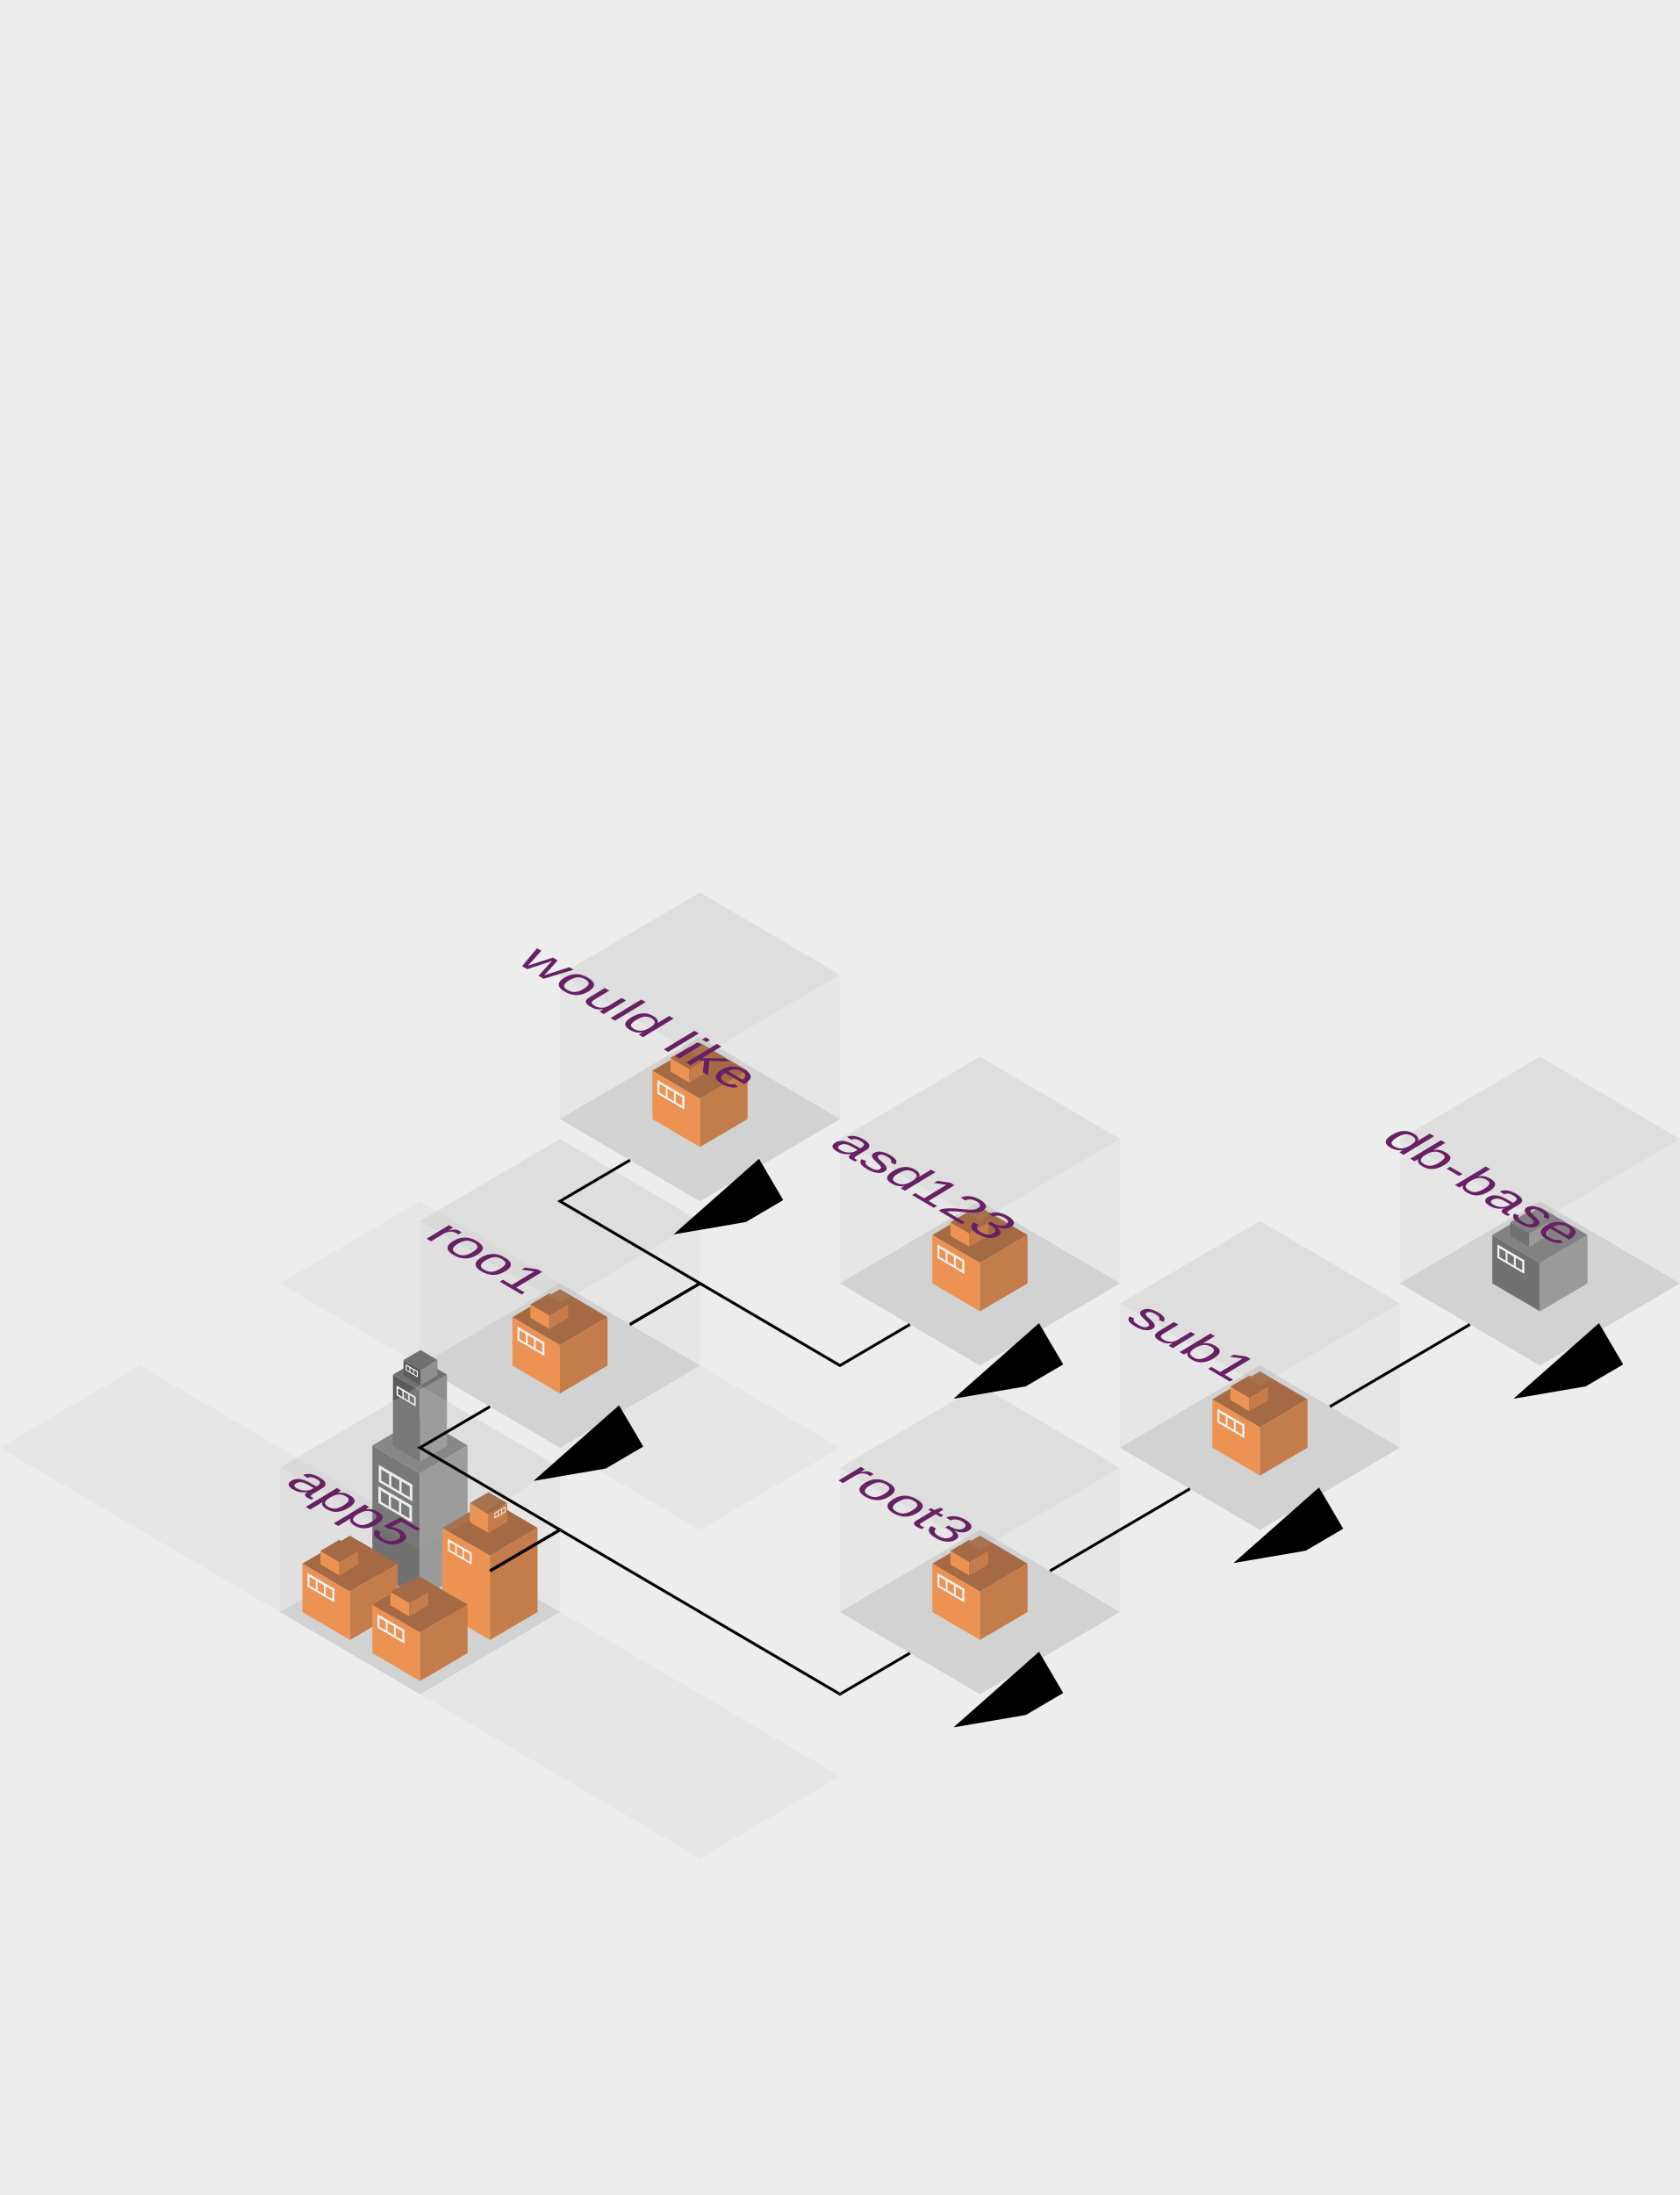
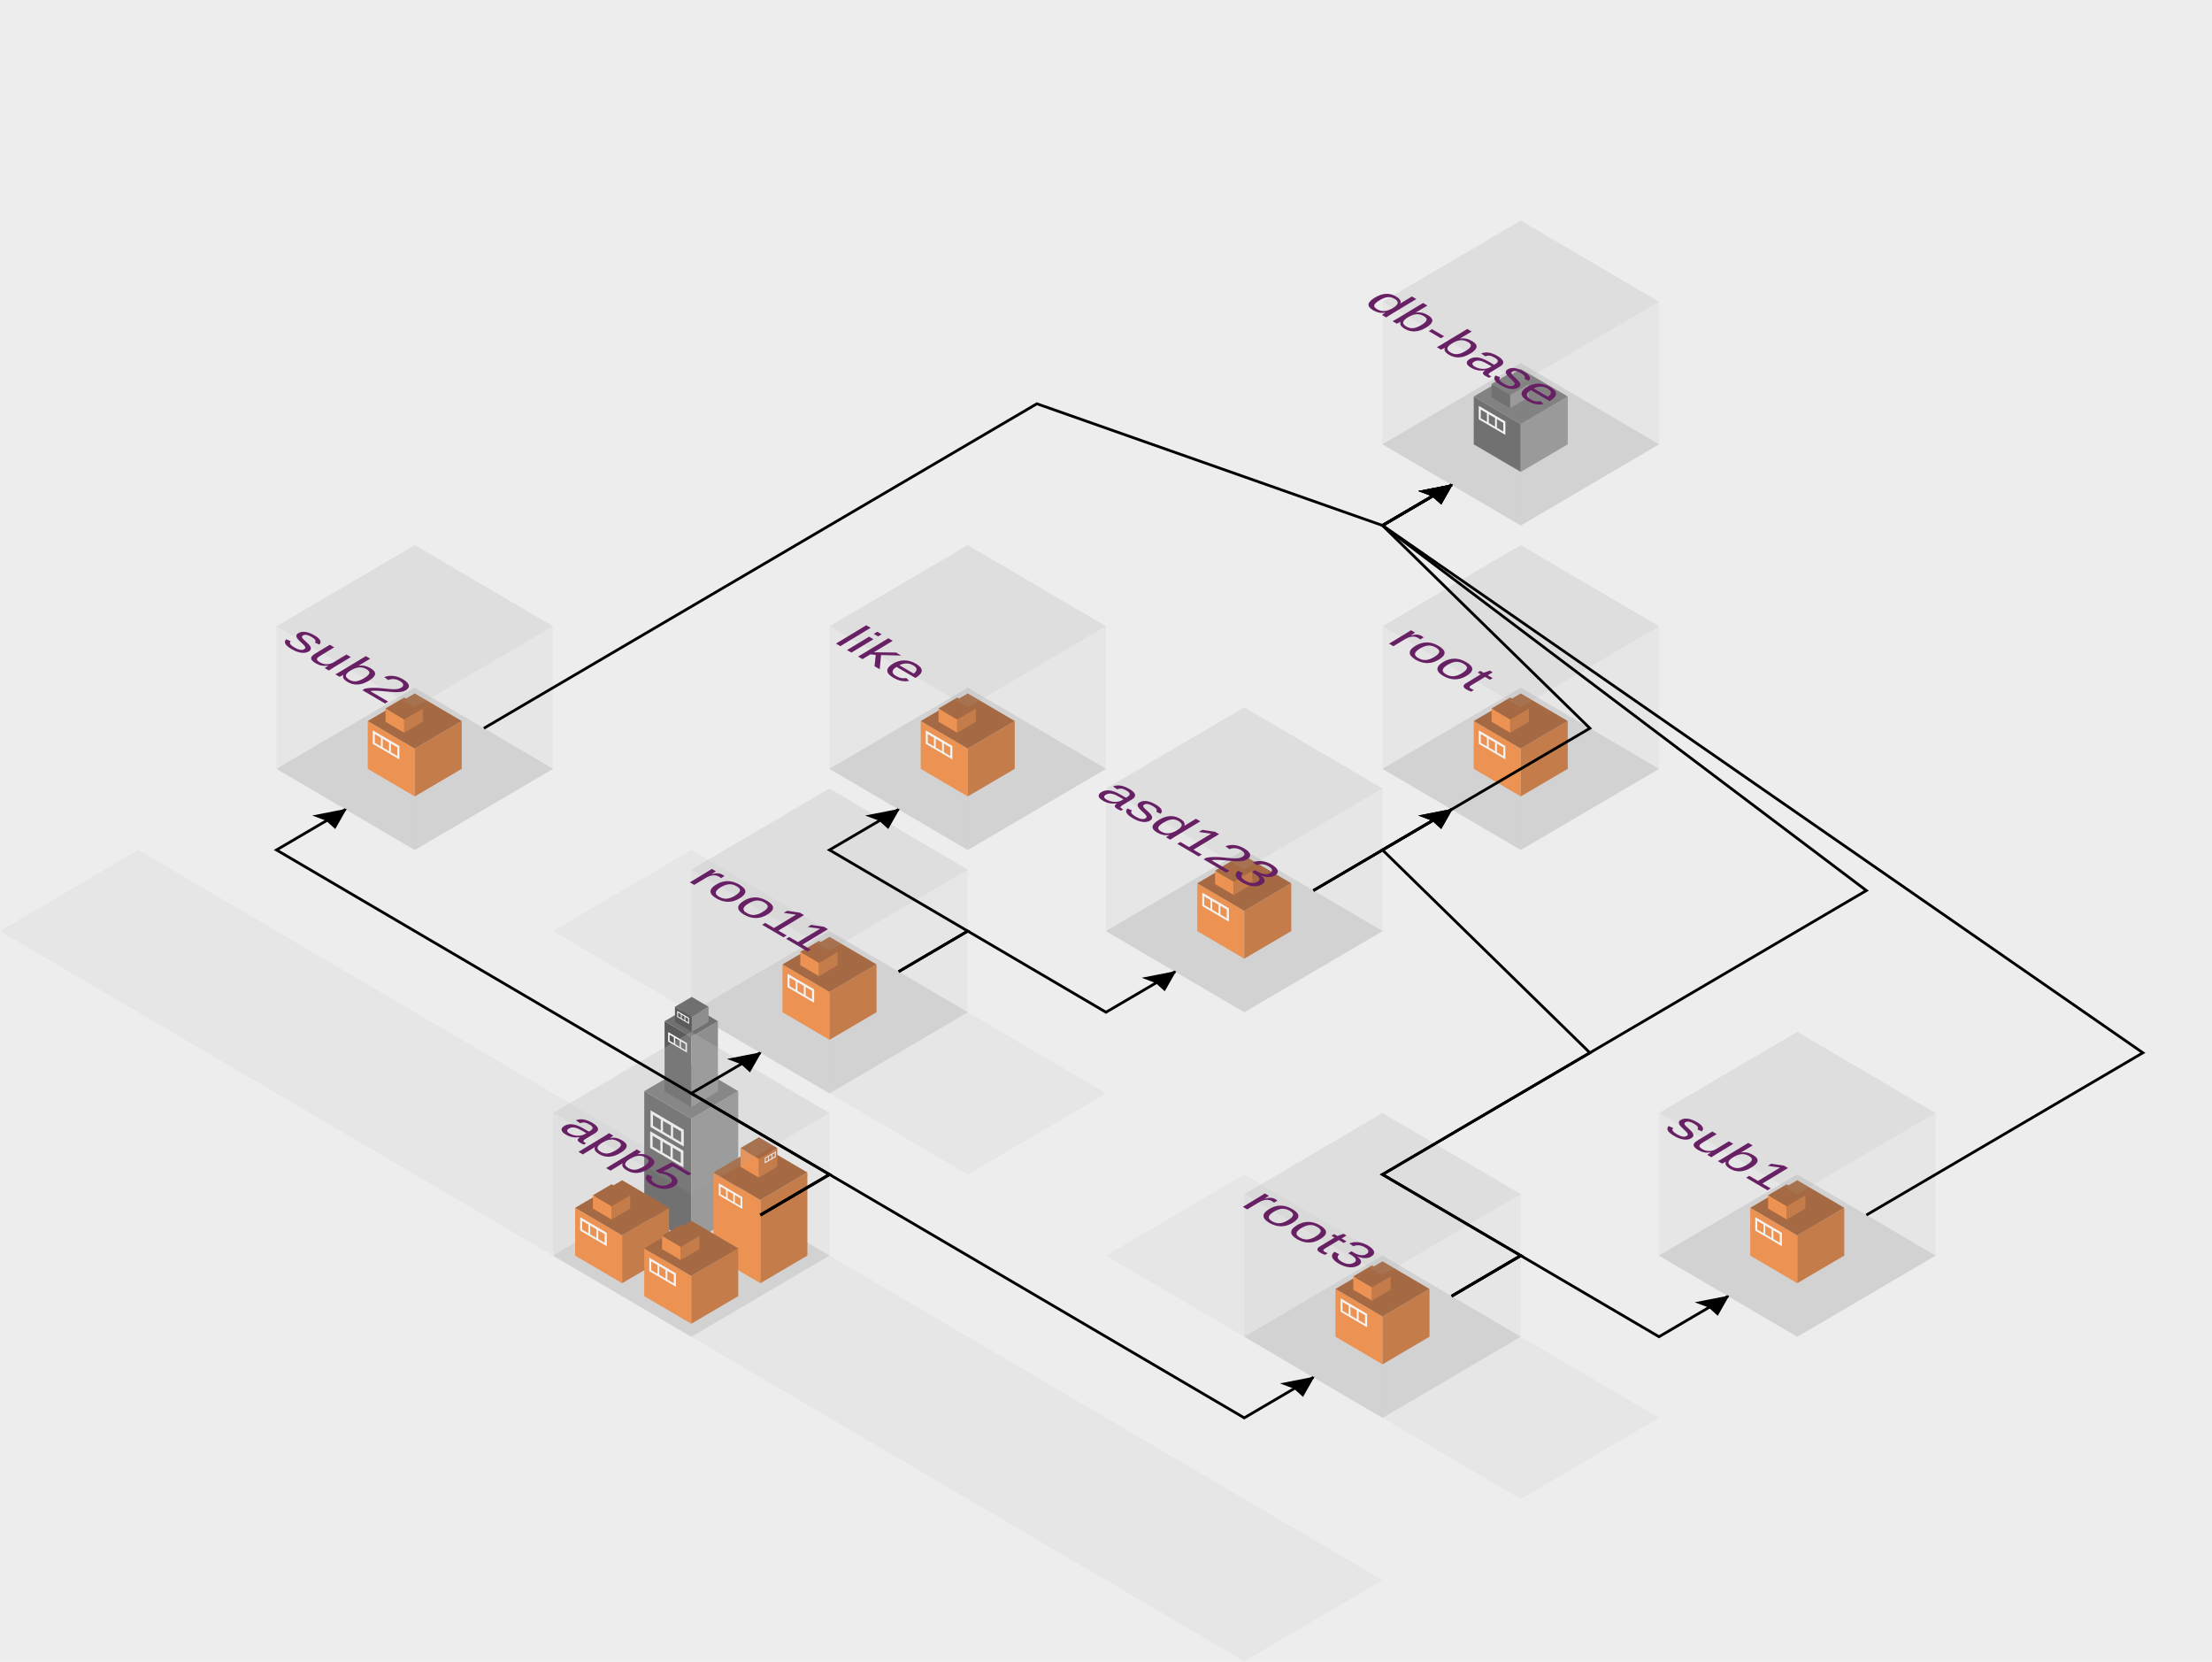
- <svg xmlns="http://www.w3.org/2000/svg" xmlns:xlink="http://www.w3.org/1999/xlink" baseProfile="full" height="783.75" version="1.1" width="600.0">
+ <svg xmlns="http://www.w3.org/2000/svg" xmlns:xlink="http://www.w3.org/1999/xlink" baseProfile="full" height="600.688" version="1.1" width="800.0">
  <defs>
    <filter id="brightness">
      <feComponentTransfer in="SourceGraphic">
        <feFuncR slope="0.6" type="linear" />
        <feFuncG slope="0.6" type="linear" />
        <feFuncB slope="0.6" type="linear" />
      </feComponentTransfer>
    </filter>
    <filter id="darker">
      <feComponentTransfer in="SourceGraphic">
        <feFuncR slope="0.4" type="linear" />
        <feFuncG slope="0.4" type="linear" />
        <feFuncB slope="0.4" type="linear" />
      </feComponentTransfer>
    </filter>
-     <marker id="arrow" markerHeight="40" markerUnits="strokeWidth" markerWidth="40" orient="auto" refX="0" refY="0">
-       <polyline fill="#000" points="0,30.75 157.21,0 104.81,92.25 63.79,54.82 0,30.75" />
+     <marker id="arrow" markerHeight="12.5" markerUnits="strokeWidth" markerWidth="12.5" refX="152" refY="3" viewBox="0,0,157.21,92.25">
+       <polyline fill="#000" points="0,30.75 157.21,0 104.81,92.25 63.79,54.82" />
    </marker>
    <symbol id="grid.base" preserveAspectRatio="xMidYMax meet" viewBox="0,0,266.4,156.32">
      <polygon fill="#bababa" points="133.2,0 0,78.16 133.2,156.32 266.4,78.16" />
    </symbol>
    <style type="text/css">.dark{fill: currentColor;}.darker{filter: url(#brightness)}.2darker{filter: url(#darker)}text{font-family:Arial, Helvetica, sans-serif; fill: #672064;}.white{fill:#fff;}</style>
    <symbol id="default" preserveAspectRatio="xMidYMax meet" viewBox="0,0,266.4,291.76">
      <polygon class="dark" points="133.2,291.76 0,213.6 0,78.16 133.2,156.32" />
      <polygon class="light" points="133.2,291.76 266.4,213.6 266.4,78.16 133.2,156.32" />
      <polygon class="darker" points="133.2,0 0,78.16 133.2,156.32 266.4,78.16" />
      <polygon class="dark" points="103.31,111.32 50.51,80.33 50.5,42.49 103.31,73.48" />
      <polygon class="light" points="103.31,111.32 156.12,80.33 156.12,42.49 103.31,73.48" />
      <polygon class="darker" points="103.31,11.51 50.5,42.49 103.31,73.48 156.12,42.49" />
      <path class="white" d="M14.24,142.62l75.41,44.22V148.9L14.24,104.65ZM65.56,142l18.16,10.65v24.69L65.56,166.65Zm-23-13.52L60.42,139v24.68L42.53,153.14ZM19.85,115.1l17.61,10.38v24.68L19.85,139.82Z" />
    </symbol>
    <style type="text/css">.premise{color: #5b5b5b;fill: #8e8e8e;}</style>
    <symbol id="boundaries_box.front" preserveAspectRatio="xMidYMax meet" viewBox="0,0,265.58,292.78">
      <polygon fill="#bababa" fill-opacity="0.3" points="132.79,0 0,77.92 132.79,155.84 265.58,77.92 132.79,0" />
      <polygon fill="#ccc" fill-opacity="0.2" points="132.79,155.84 132.79,292.78 0,214.86 0,77.92 132.79,155.84" />
      <polygon fill="#ccc" fill-opacity="0.2" points="265.58,77.92 265.58,214.86 132.79,292.78 132.79,155.84 265.58,77.92" />
    </symbol>
    <symbol id="application.medium" preserveAspectRatio="xMidYMax meet" viewBox="0,0,266.4,291.76">
      <polygon class="dark" points="133.2,291.76 0,213.6 0,78.16 133.2,156.32" />
      <polygon class="light" points="133.2,291.76 266.4,213.6 266.4,78.16 133.2,156.32" />
      <polygon class="darker" points="133.2,0 0,78.16 133.2,156.32 266.4,78.16" />
      <polygon class="dark" points="103.31,111.32 50.51,80.33 50.5,42.49 103.31,73.48" />
      <polygon class="light" points="103.31,111.32 156.12,80.33 156.12,42.49 103.31,73.48" />
      <polygon class="darker" points="103.31,11.51 50.5,42.49 103.31,73.48 156.12,42.49" />
      <path class="white" d="M14.24,142.62l75.41,44.22V148.9L14.24,104.65ZM65.56,142l18.16,10.65v24.69L65.56,166.65Zm-23-13.52L60.42,139v24.68L42.53,153.14ZM19.85,115.1l17.61,10.38v24.68L19.85,139.82Z" />
    </symbol>
    <style type="text/css">.aws{color: #f58536;fill: #c4692c;}</style>
    <symbol id="application.8xlarge" preserveAspectRatio="xMidYMax meet" viewBox="0,0,266.4,696.19">
      <polygon class="dark" points="133.2,696.18 0,618.02 0,267.02 133.2,345.19" />
      <polygon class="light" points="133.2,696.18 266.4,618.02 266.4,267.02 133.2,345.19" />
      <polygon class="darker" points="133.2,188.87 0,267.02 133.2,345.19 266.4,267.02" />
      <polygon class="dark" points="133.2,312.39 57.61,268.03 57.61,68.83 133.2,113.19" />
      <polygon class="light" points="133.2,312.39 208.79,268.03 208.79,68.83 133.2,113.19" />
      <polygon class="darker" points="133.2,24.48 57.61,68.83 133.2,113.19 208.79,68.83" />
      <polygon class="dark" points="134.63,98.78 87.01,70.84 87.01,27.94 134.63,55.88" />
      <polygon class="light" points="134.63,98.78 182.24,70.84 182.24,27.94 134.63,55.88" />
      <polygon class="darker" points="134.63,0 87.01,27.94 134.63,55.88 182.24,27.94" />
      <path class="white" d="M16.8,427.93,111,483.13V435.77L16.8,380.53Zm64.07-.82,22.68,13.3v30.82l-22.68-13.3ZM52.12,410.24l22.33,13.1v30.82l-22.33-13.1ZM23.81,393.57l22,12.95v30.82l-22-12.91Z" />
      <path class="white" d="M17.8,368.68,112,423.88V376.52L17.8,321.27Zm64.08-.83,22.67,13.31V412L81.88,398.67ZM53.12,351l22.33,13.1V394.9L53.12,381.8ZM24.81,334.32l22,12.95v30.82l-22-12.91Z" />
      <path class="white" d="M67.71,126.52l53.43,31.33V131L67.71,99.62Zm36.36-.47,12.87,7.55v17.49l-12.87-7.55Zm-16.31-9.57,12.67,7.43v17.5L87.76,134ZM71.69,107l12.47,7.35v17.49l-12.47-7.33Z" />
      <path class="white" d="M93.37,56.78,127,76.51V59.58L93.37,39.83Zm22.91-.3,8.1,4.76v11l-8.1-4.75Zm-10.28-6,8,4.68v11l-8-4.68Zm-10.12-6,7.86,4.63v11l-7.86-4.62Z" />
    </symbol>
    <symbol id="application.large" preserveAspectRatio="xMidYMax meet" viewBox="0,0,266.4,413.53">
      <polygon class="dark" points="133.2,413.53 0,335.37 0,99.92 133.2,178.08" />
      <polygon class="light" points="133.2,413.53 266.4,335.37 266.4,99.92 133.2,178.08" />
      <polygon class="darker" points="133.2,21.76 0,99.92 133.2,178.08 266.4,99.92" />
      <polygon class="dark" points="129.04,114.34 76.84,83.71 76.84,30.63 129.04,61.26" />
      <polygon class="light" points="129.04,114.34 181.25,83.71 181.25,30.63 129.04,61.26" />
      <polygon class="darker" points="129.04,0 76.84,30.63 129.04,61.26 181.25,30.63" />
      <path class="white" d="M15.42,164.09l66.66,39.09V169.64L15.42,130.52Zm45.37-.58,16.05,9.42v21.82l-16.05-9.42ZM40.43,151.56l15.81,9.28v21.82l-15.81-9.28Zm-20-11.8L36,148.93v21.82l-15.57-9.14Z" />
      <path class="white" d="M145.8,58.39l30.94-18.14V55.81L145.8,74Zm21.06.27,7.45-4.37V44.16l-7.45,4.37Zm-9.45,5.55,7.34-4.31V49.77l-7.34,4.31Zm-9.3,5.47,7.22-4.25V55.3l-7.22,4.24Z" />
    </symbol>
  </defs>
-   <rect fill="#ededed" height="783.75" width="600.0" x="0" y="0" />
-   <polyline fill="#ccc" fill-opacity="0.2" points="500.0,458.246 550.0,428.911 600.0,458.246 550.0,487.58" />
-   <use class="default" fill-opacity="0.4" height="190.0" width="100" x="500.0" xlink:href="#grid.base" y="297.58" />
-   <use class="premise" height="95.0" width="34.0" x="533.0" xlink:href="#default" y="373.219" />
-   <use class="default" height="190.0" width="100" x="500.0" xlink:href="#boundaries_box.front" y="297.58" />
-   <text font-size="18.0" transform="translate(500.0, 297.5803) skewY(30.404) skewX(-40.0) translate(-411.86, -183.5803)" x="500.0" y="297.58">db-base</text>
-   <polyline fill="#ccc" fill-opacity="0.2" points="200.0,399.576 250.0,370.241 300.0,399.576 250.0,428.911" />
-   <use class="default" fill-opacity="0.4" height="190.0" width="100" x="200.0" xlink:href="#grid.base" y="238.911" />
-   <use class="aws" height="95.0" width="34.0" x="233.0" xlink:href="#application.medium" y="314.55" />
-   <use class="default" height="190.0" width="100" x="200.0" xlink:href="#boundaries_box.front" y="238.911" />
-   <text font-size="18.0" transform="translate(200.0, 238.9107) skewY(30.404) skewX(-40.0) translate(-120.5, -124.9107)" x="200.0" y="238.911">would like</text>
-   <polyline fill="#ccc" fill-opacity="0.2" points="300.0,458.246 350.0,428.911 400.0,458.246 350.0,487.58" />
-   <use class="default" fill-opacity="0.4" height="190.0" width="100" x="300.0" xlink:href="#grid.base" y="297.58" />
-   <use class="aws" height="95.0" width="34.0" x="333.0" xlink:href="#application.medium" y="373.219" />
-   <use class="default" height="190.0" width="100" x="300.0" xlink:href="#boundaries_box.front" y="297.58" />
-   <text font-size="18.0" transform="translate(300.0, 297.5803) skewY(30.404) skewX(-40.0) translate(-208.98, -183.5803)" x="300.0" y="297.58">asd123</text>
-   <polyline fill="#ccc" fill-opacity="0.2" points="400.0,516.915 450.0,487.58 500.0,516.915 450.0,546.25" />
-   <use class="default" fill-opacity="0.4" height="190.0" width="100" x="400.0" xlink:href="#grid.base" y="356.25" />
-   <use class="aws" height="95.0" width="34.0" x="433.0" xlink:href="#application.medium" y="431.889" />
-   <use class="default" height="190.0" width="100" x="400.0" xlink:href="#boundaries_box.front" y="356.25" />
-   <text font-size="18.0" transform="translate(400.0, 356.25) skewY(30.404) skewX(-40.0) translate(-303.22, -242.25)" x="400.0" y="356.25">sub1</text>
-   <polyline fill="#ccc" fill-opacity="0.2" points="100.0,458.246 150.0,428.911 300.0,516.915 250.0,546.25" />
-   <use class="default" fill-opacity="0.4" height="190.0" width="100" x="150.0" xlink:href="#grid.base" y="326.915" />
-   <use class="aws" height="95.0" width="34.0" x="183.0" xlink:href="#application.medium" y="402.554" />
-   <use class="default" height="190.0" width="100" x="150.0" xlink:href="#boundaries_box.front" y="326.915" />
-   <text font-size="18.0" transform="translate(150.0, 326.9152) skewY(30.404) skewX(-40.0) translate(-53.22, -212.9152)" x="150.0" y="326.915">roo1</text>
-   <polyline fill="#ccc" fill-opacity="0.2" points="300.0,575.585 350.0,546.25 400.0,575.585 350.0,604.92" />
-   <use class="default" fill-opacity="0.4" height="190.0" width="100" x="300.0" xlink:href="#grid.base" y="414.92" />
-   <use class="aws" height="95.0" width="34.0" x="333.0" xlink:href="#application.medium" y="490.559" />
-   <use class="default" height="190.0" width="100" x="300.0" xlink:href="#boundaries_box.front" y="414.92" />
-   <text font-size="18.0" transform="translate(300.0, 414.9197) skewY(30.404) skewX(-40.0) translate(-206.1, -300.9197)" x="300.0" y="414.92">root3</text>
-   <polyline fill="#ccc" fill-opacity="0.2" points="0.0,516.915 50.0,487.58 300.0,634.254 250.0,663.589" />
-   <use class="default" fill-opacity="0.4" height="190.0" width="100" x="100.0" xlink:href="#grid.base" y="414.92" />
-   <use class="premise" height="95.0" width="34.0" x="133.0" xlink:href="#application.8xlarge" y="475.891" />
-   <use class="aws" height="95.0" width="34.0" x="158.0" xlink:href="#application.large" y="490.559" />
-   <use class="aws" height="95.0" width="34.0" x="108.0" xlink:href="#application.medium" y="490.559" />
-   <use class="aws" height="95.0" width="34.0" x="133.0" xlink:href="#application.medium" y="505.226" />
-   <use class="default" height="190.0" width="100" x="100.0" xlink:href="#boundaries_box.front" y="414.92" />
-   <text font-size="18.0" transform="translate(100.0, 414.9197) skewY(30.404) skewX(-40.0) translate(-3.22, -300.9197)" x="100.0" y="414.92">app5</text>
-   <path d="M175.0 560.917 200.0 546.25 150.0 516.915 175.0 502.248" fill="none" marker-end="url(#arrow)" stroke="black" stroke-width="1" />
-   <path d="M175.0 560.917 200.0 546.25 300.0 604.92 325.0 590.252" fill="none" marker-end="url(#arrow)" stroke="black" stroke-width="1" />
-   <path d="M375.0 560.917 400.0 546.25 400.0 546.25 425.0 531.583" fill="none" marker-end="url(#arrow)" stroke="black" stroke-width="1" />
-   <path d="M475.0 502.248 500.0 487.58 500.0 487.58 525.0 472.913" fill="none" marker-end="url(#arrow)" stroke="black" stroke-width="1" />
-   <path d="M225.0 472.913 250.0 458.246 200.0 428.911 225.0 414.243" fill="none" marker-end="url(#arrow)" stroke="black" stroke-width="1" />
-   <path d="M225.0 472.913 250.0 458.246 300.0 487.58 325.0 472.913" fill="none" marker-end="url(#arrow)" stroke="black" stroke-width="1" />
+   <rect fill="#ededed" height="600.688" width="800.0" x="0" y="0" />
+   <polyline fill="#ccc" fill-opacity="0.2" points="500.0,160.665 550.0,131.33 600.0,160.665 550.0,190.0" />
+   <use class="default" fill-opacity="0.4" height="190.0" width="100" x="500.0" xlink:href="#grid.base" y="0.0" />
+   <use class="premise" height="95.0" width="34.0" x="533.0" xlink:href="#default" y="75.639" />
+   <use class="default" height="190.0" width="100" x="500.0" xlink:href="#boundaries_box.front" y="0.0" />
+   <text font-size="18.0" transform="translate(500.0, 0.0) skewY(30.404) skewX(-40.0) translate(-411.86, 114.0)" x="500.0" y="0.0">db-base</text>
+   <polyline fill="#ccc" fill-opacity="0.2" points="500.0,278.004 550.0,248.67 600.0,278.004 550.0,307.339" />
+   <use class="default" fill-opacity="0.4" height="190.0" width="100" x="500.0" xlink:href="#grid.base" y="117.339" />
+   <use class="aws" height="95.0" width="34.0" x="533.0" xlink:href="#application.medium" y="192.978" />
+   <use class="default" height="190.0" width="100" x="500.0" xlink:href="#boundaries_box.front" y="117.339" />
+   <text font-size="18.0" transform="translate(500.0, 117.3393) skewY(30.404) skewX(-40.0) translate(-403.22, -3.339303)" x="500.0" y="117.339">root</text>
+   <polyline fill="#ccc" fill-opacity="0.2" points="300.0,278.004 350.0,248.67 400.0,278.004 350.0,307.339" />
+   <use class="default" fill-opacity="0.4" height="190.0" width="100" x="300.0" xlink:href="#grid.base" y="117.339" />
+   <use class="aws" height="95.0" width="34.0" x="333.0" xlink:href="#application.medium" y="192.978" />
+   <use class="default" height="190.0" width="100" x="300.0" xlink:href="#boundaries_box.front" y="117.339" />
+   <text font-size="18.0" transform="translate(300.0, 117.3393) skewY(30.404) skewX(-40.0) translate(-203.22, -3.339303)" x="300.0" y="117.339">like</text>
+   <polyline fill="#ccc" fill-opacity="0.2" points="400.0,336.674 450.0,307.339 500.0,336.674 450.0,366.009" />
+   <use class="default" fill-opacity="0.4" height="190.0" width="100" x="400.0" xlink:href="#grid.base" y="176.009" />
+   <use class="aws" height="95.0" width="34.0" x="433.0" xlink:href="#application.medium" y="251.648" />
+   <use class="default" height="190.0" width="100" x="400.0" xlink:href="#boundaries_box.front" y="176.009" />
+   <text font-size="18.0" transform="translate(400.0, 176.009) skewY(30.404) skewX(-40.0) translate(-308.98, -62.00895)" x="400.0" y="176.009">asd123</text>
+   <polyline fill="#ccc" fill-opacity="0.2" points="600.0,454.013 650.0,424.679 700.0,454.013 650.0,483.348" />
+   <use class="default" fill-opacity="0.4" height="190.0" width="100" x="600.0" xlink:href="#grid.base" y="293.348" />
+   <use class="aws" height="95.0" width="34.0" x="633.0" xlink:href="#application.medium" y="368.987" />
+   <use class="default" height="190.0" width="100" x="600.0" xlink:href="#boundaries_box.front" y="293.348" />
+   <text font-size="18.0" transform="translate(600.0, 293.3483) skewY(30.404) skewX(-40.0) translate(-503.22, -179.3483)" x="600.0" y="293.348">sub1</text>
+   <polyline fill="#ccc" fill-opacity="0.2" points="100.0,278.004 150.0,248.67 200.0,278.004 150.0,307.339" />
+   <use class="default" fill-opacity="0.4" height="190.0" width="100" x="100.0" xlink:href="#grid.base" y="117.339" />
+   <use class="aws" height="95.0" width="34.0" x="133.0" xlink:href="#application.medium" y="192.978" />
+   <use class="default" height="190.0" width="100" x="100.0" xlink:href="#boundaries_box.front" y="117.339" />
+   <text font-size="18.0" transform="translate(100.0, 117.3393) skewY(30.404) skewX(-40.0) translate(-3.22, -3.339303)" x="100.0" y="117.339">sub2</text>
+   <polyline fill="#ccc" fill-opacity="0.2" points="200.0,336.674 250.0,307.339 400.0,395.344 350.0,424.679" />
+   <use class="default" fill-opacity="0.4" height="190.0" width="100" x="250.0" xlink:href="#grid.base" y="205.344" />
+   <use class="aws" height="95.0" width="34.0" x="283.0" xlink:href="#application.medium" y="280.983" />
+   <use class="default" height="190.0" width="100" x="250.0" xlink:href="#boundaries_box.front" y="205.344" />
+   <text font-size="18.0" transform="translate(250.0, 205.3438) skewY(30.404) skewX(-40.0) translate(-156.1, -91.34378)" x="250.0" y="205.344">roo11</text>
+   <polyline fill="#ccc" fill-opacity="0.2" points="400.0,454.013 450.0,424.679 600.0,512.683 550.0,542.018" />
+   <use class="default" fill-opacity="0.4" height="190.0" width="100" x="450.0" xlink:href="#grid.base" y="322.683" />
+   <use class="aws" height="95.0" width="34.0" x="483.0" xlink:href="#application.medium" y="398.322" />
+   <use class="default" height="190.0" width="100" x="450.0" xlink:href="#boundaries_box.front" y="322.683" />
+   <text font-size="18.0" transform="translate(450.0, 322.6831) skewY(30.404) skewX(-40.0) translate(-356.1, -208.6831)" x="450.0" y="322.683">root3</text>
+   <polyline fill="#ccc" fill-opacity="0.2" points="0.0,336.674 50.0,307.339 500.0,571.353 450.0,600.688" />
+   <use class="default" fill-opacity="0.4" height="190.0" width="100" x="200.0" xlink:href="#grid.base" y="293.348" />
+   <use class="premise" height="95.0" width="34.0" x="233.0" xlink:href="#application.8xlarge" y="354.32" />
+   <use class="aws" height="95.0" width="34.0" x="258.0" xlink:href="#application.large" y="368.987" />
+   <use class="aws" height="95.0" width="34.0" x="208.0" xlink:href="#application.medium" y="368.987" />
+   <use class="aws" height="95.0" width="34.0" x="233.0" xlink:href="#application.medium" y="383.655" />
+   <use class="default" height="190.0" width="100" x="200.0" xlink:href="#boundaries_box.front" y="293.348" />
+   <text font-size="18.0" transform="translate(200.0, 293.3483) skewY(30.404) skewX(-40.0) translate(-103.22, -179.3483)" x="200.0" y="293.348">app5</text>
+   <path d="M525.0 468.681 550.0 454.013 600.0 483.348 625.0 468.681" fill="none" marker-end="url(#arrow)" stroke="black" stroke-width="1" />
+   <path d="M525.0 468.681 550.0 454.013 500.0 424.679 675.0 322.007 500.0 190.0 525.0 175.333" fill="none" marker-end="url(#arrow)" stroke="black" stroke-width="1" />
+   <path d="M525.0 468.681 550.0 454.013 500.0 424.679 575.0 380.676 500.0 307.339 525.0 292.672" fill="none" marker-end="url(#arrow)" stroke="black" stroke-width="1" />
+   <path d="M675.0 439.346 700.0 424.679 700.0 424.679 775.0 380.676 500.0 190.0 525.0 175.333" fill="none" marker-end="url(#arrow)" stroke="black" stroke-width="1" />
+   <path d="M175.0 263.337 200.0 248.67 200.0 248.67 375.0 145.998 500.0 190.0 525.0 175.333" fill="none" marker-end="url(#arrow)" stroke="black" stroke-width="1" />
+   <path d="M325.0 351.342 350.0 336.674 300.0 307.339 325.0 292.672" fill="none" marker-end="url(#arrow)" stroke="black" stroke-width="1" />
+   <path d="M325.0 351.342 350.0 336.674 400.0 366.009 425.0 351.342" fill="none" marker-end="url(#arrow)" stroke="black" stroke-width="1" />
+   <path d="M475.0 322.007 500.0 307.339 500.0 307.339 575.0 263.337 500.0 190.0 525.0 175.333" fill="none" marker-end="url(#arrow)" stroke="black" stroke-width="1" />
+   <path d="M475.0 322.007 500.0 307.339 500.0 307.339 525.0 292.672" fill="none" marker-end="url(#arrow)" stroke="black" stroke-width="1" />
+   <path d="M275.0 439.346 300.0 424.679 100.0 307.339 125.0 292.672" fill="none" marker-end="url(#arrow)" stroke="black" stroke-width="1" />
+   <path d="M275.0 439.346 300.0 424.679 250.0 395.344 275.0 380.676" fill="none" marker-end="url(#arrow)" stroke="black" stroke-width="1" />
+   <path d="M275.0 439.346 300.0 424.679 450.0 512.683 475.0 498.016" fill="none" marker-end="url(#arrow)" stroke="black" stroke-width="1" />
</svg>
